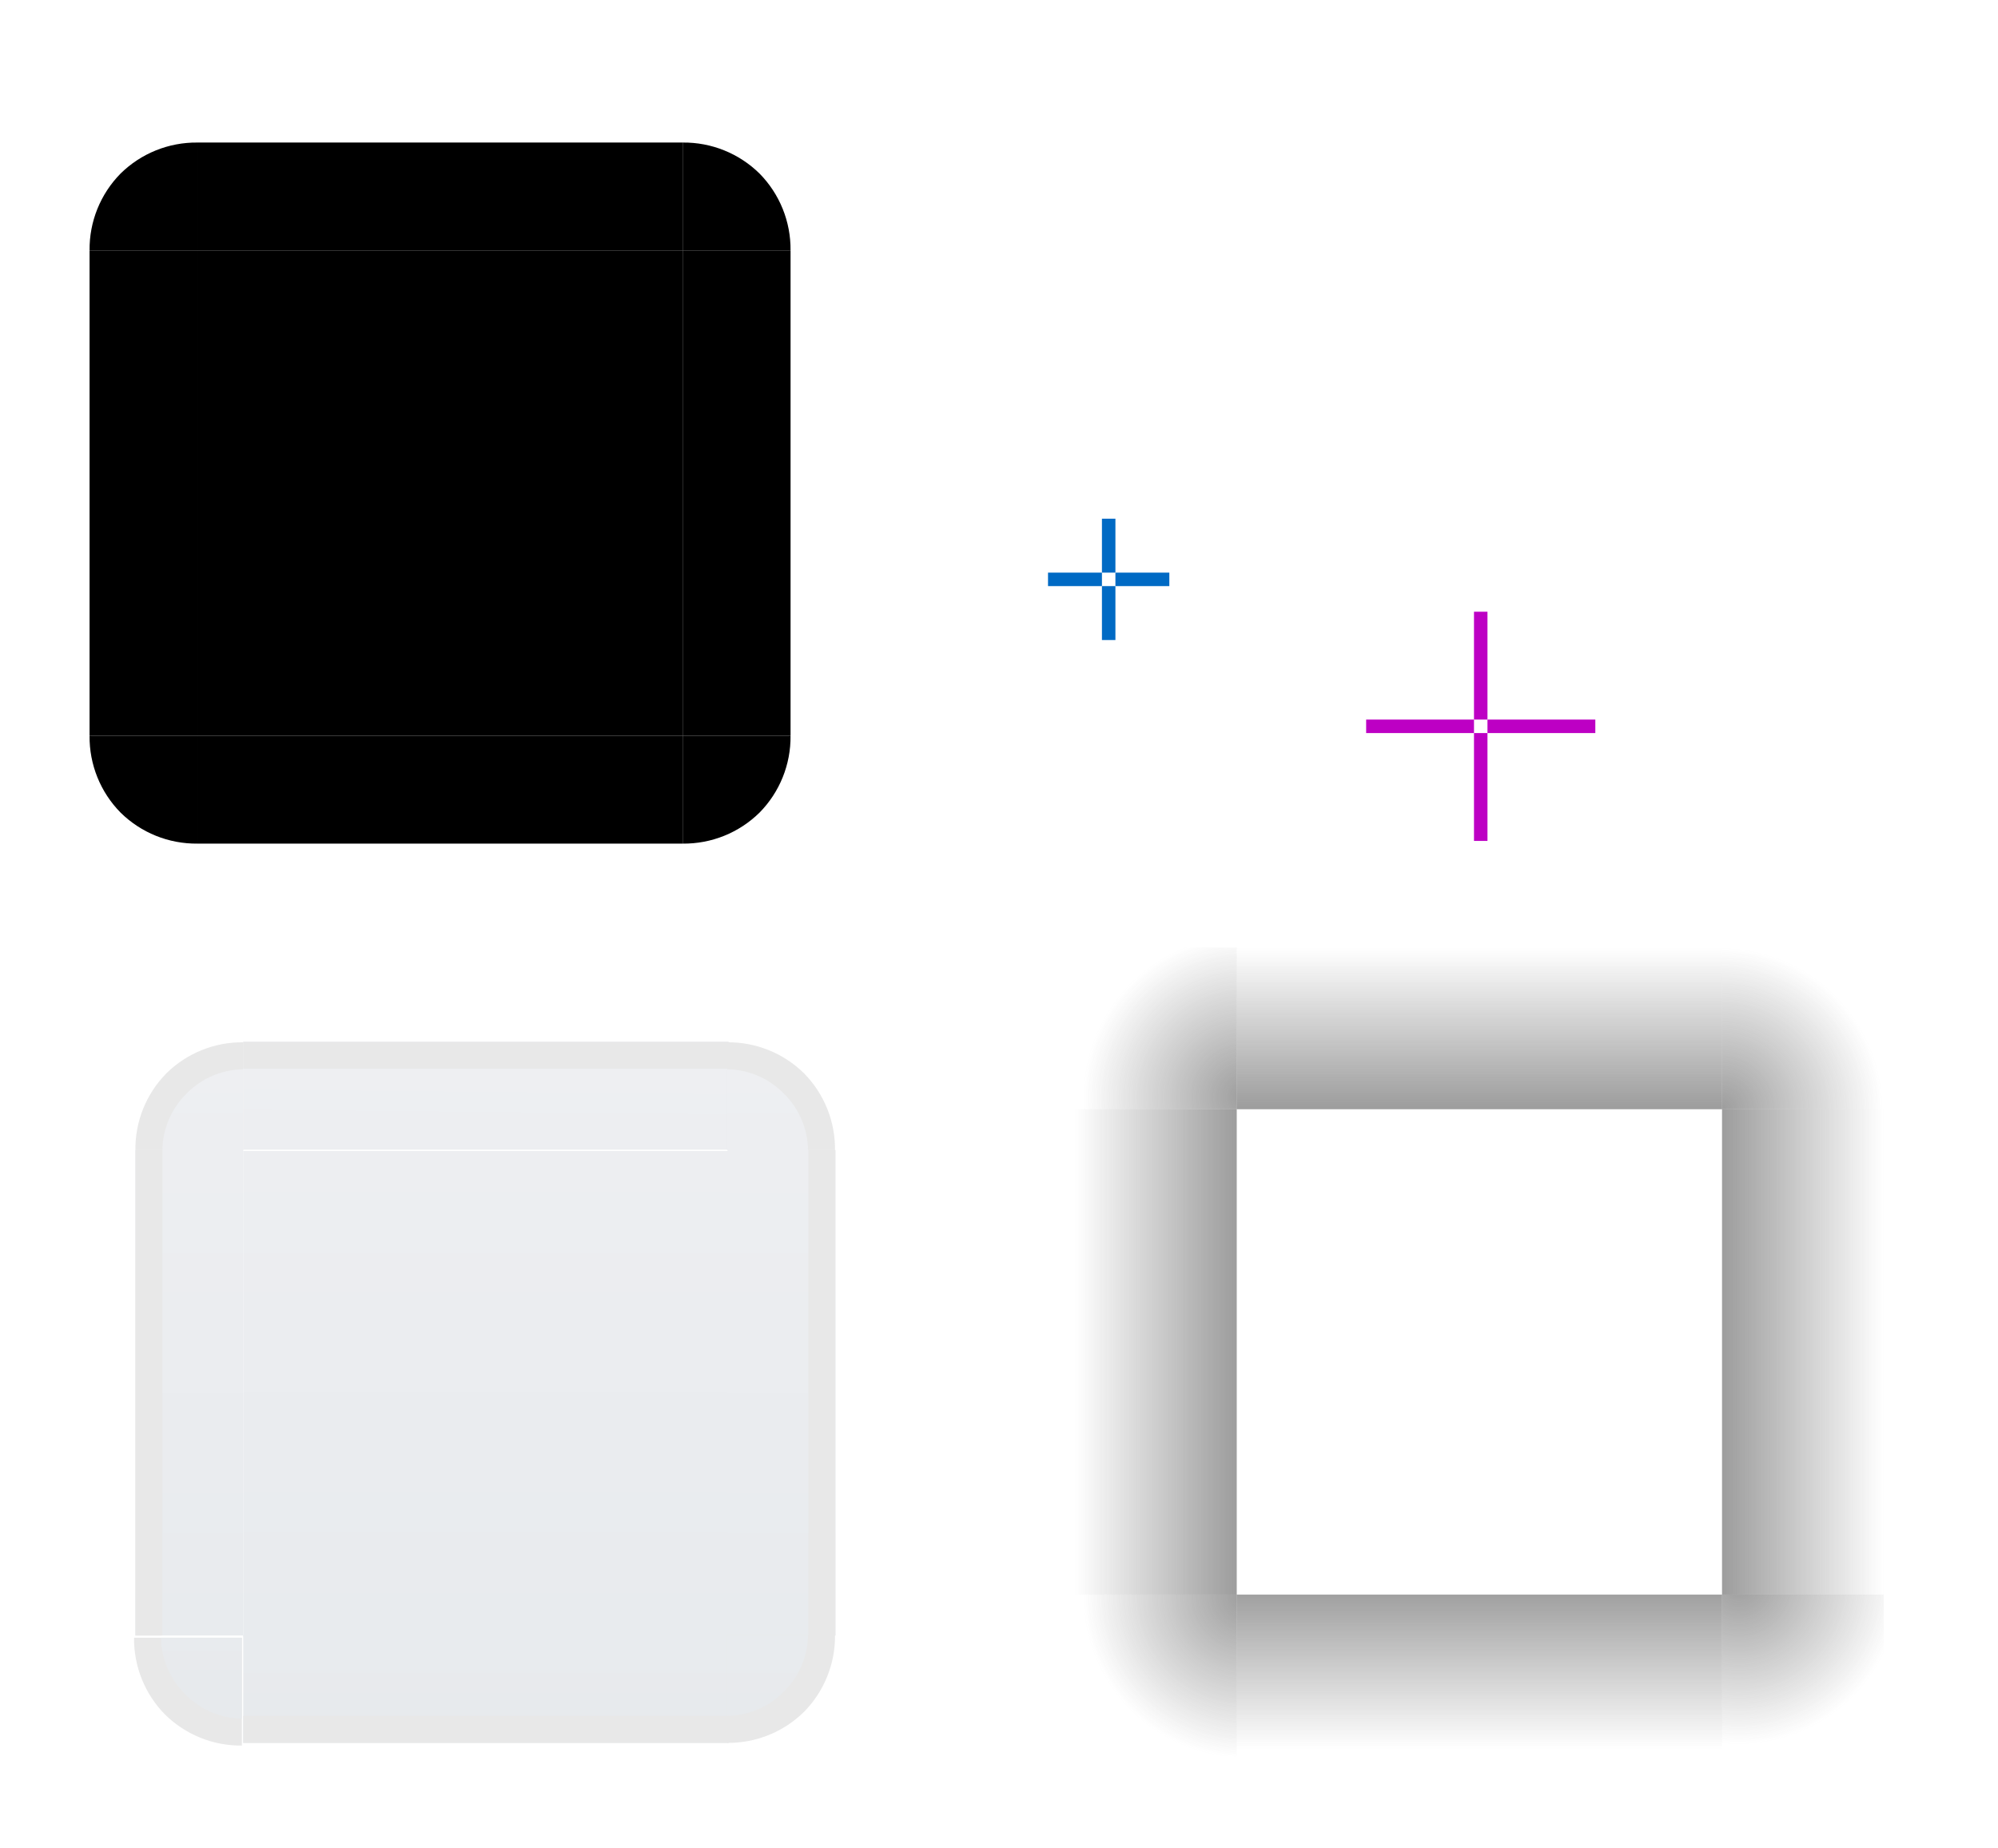
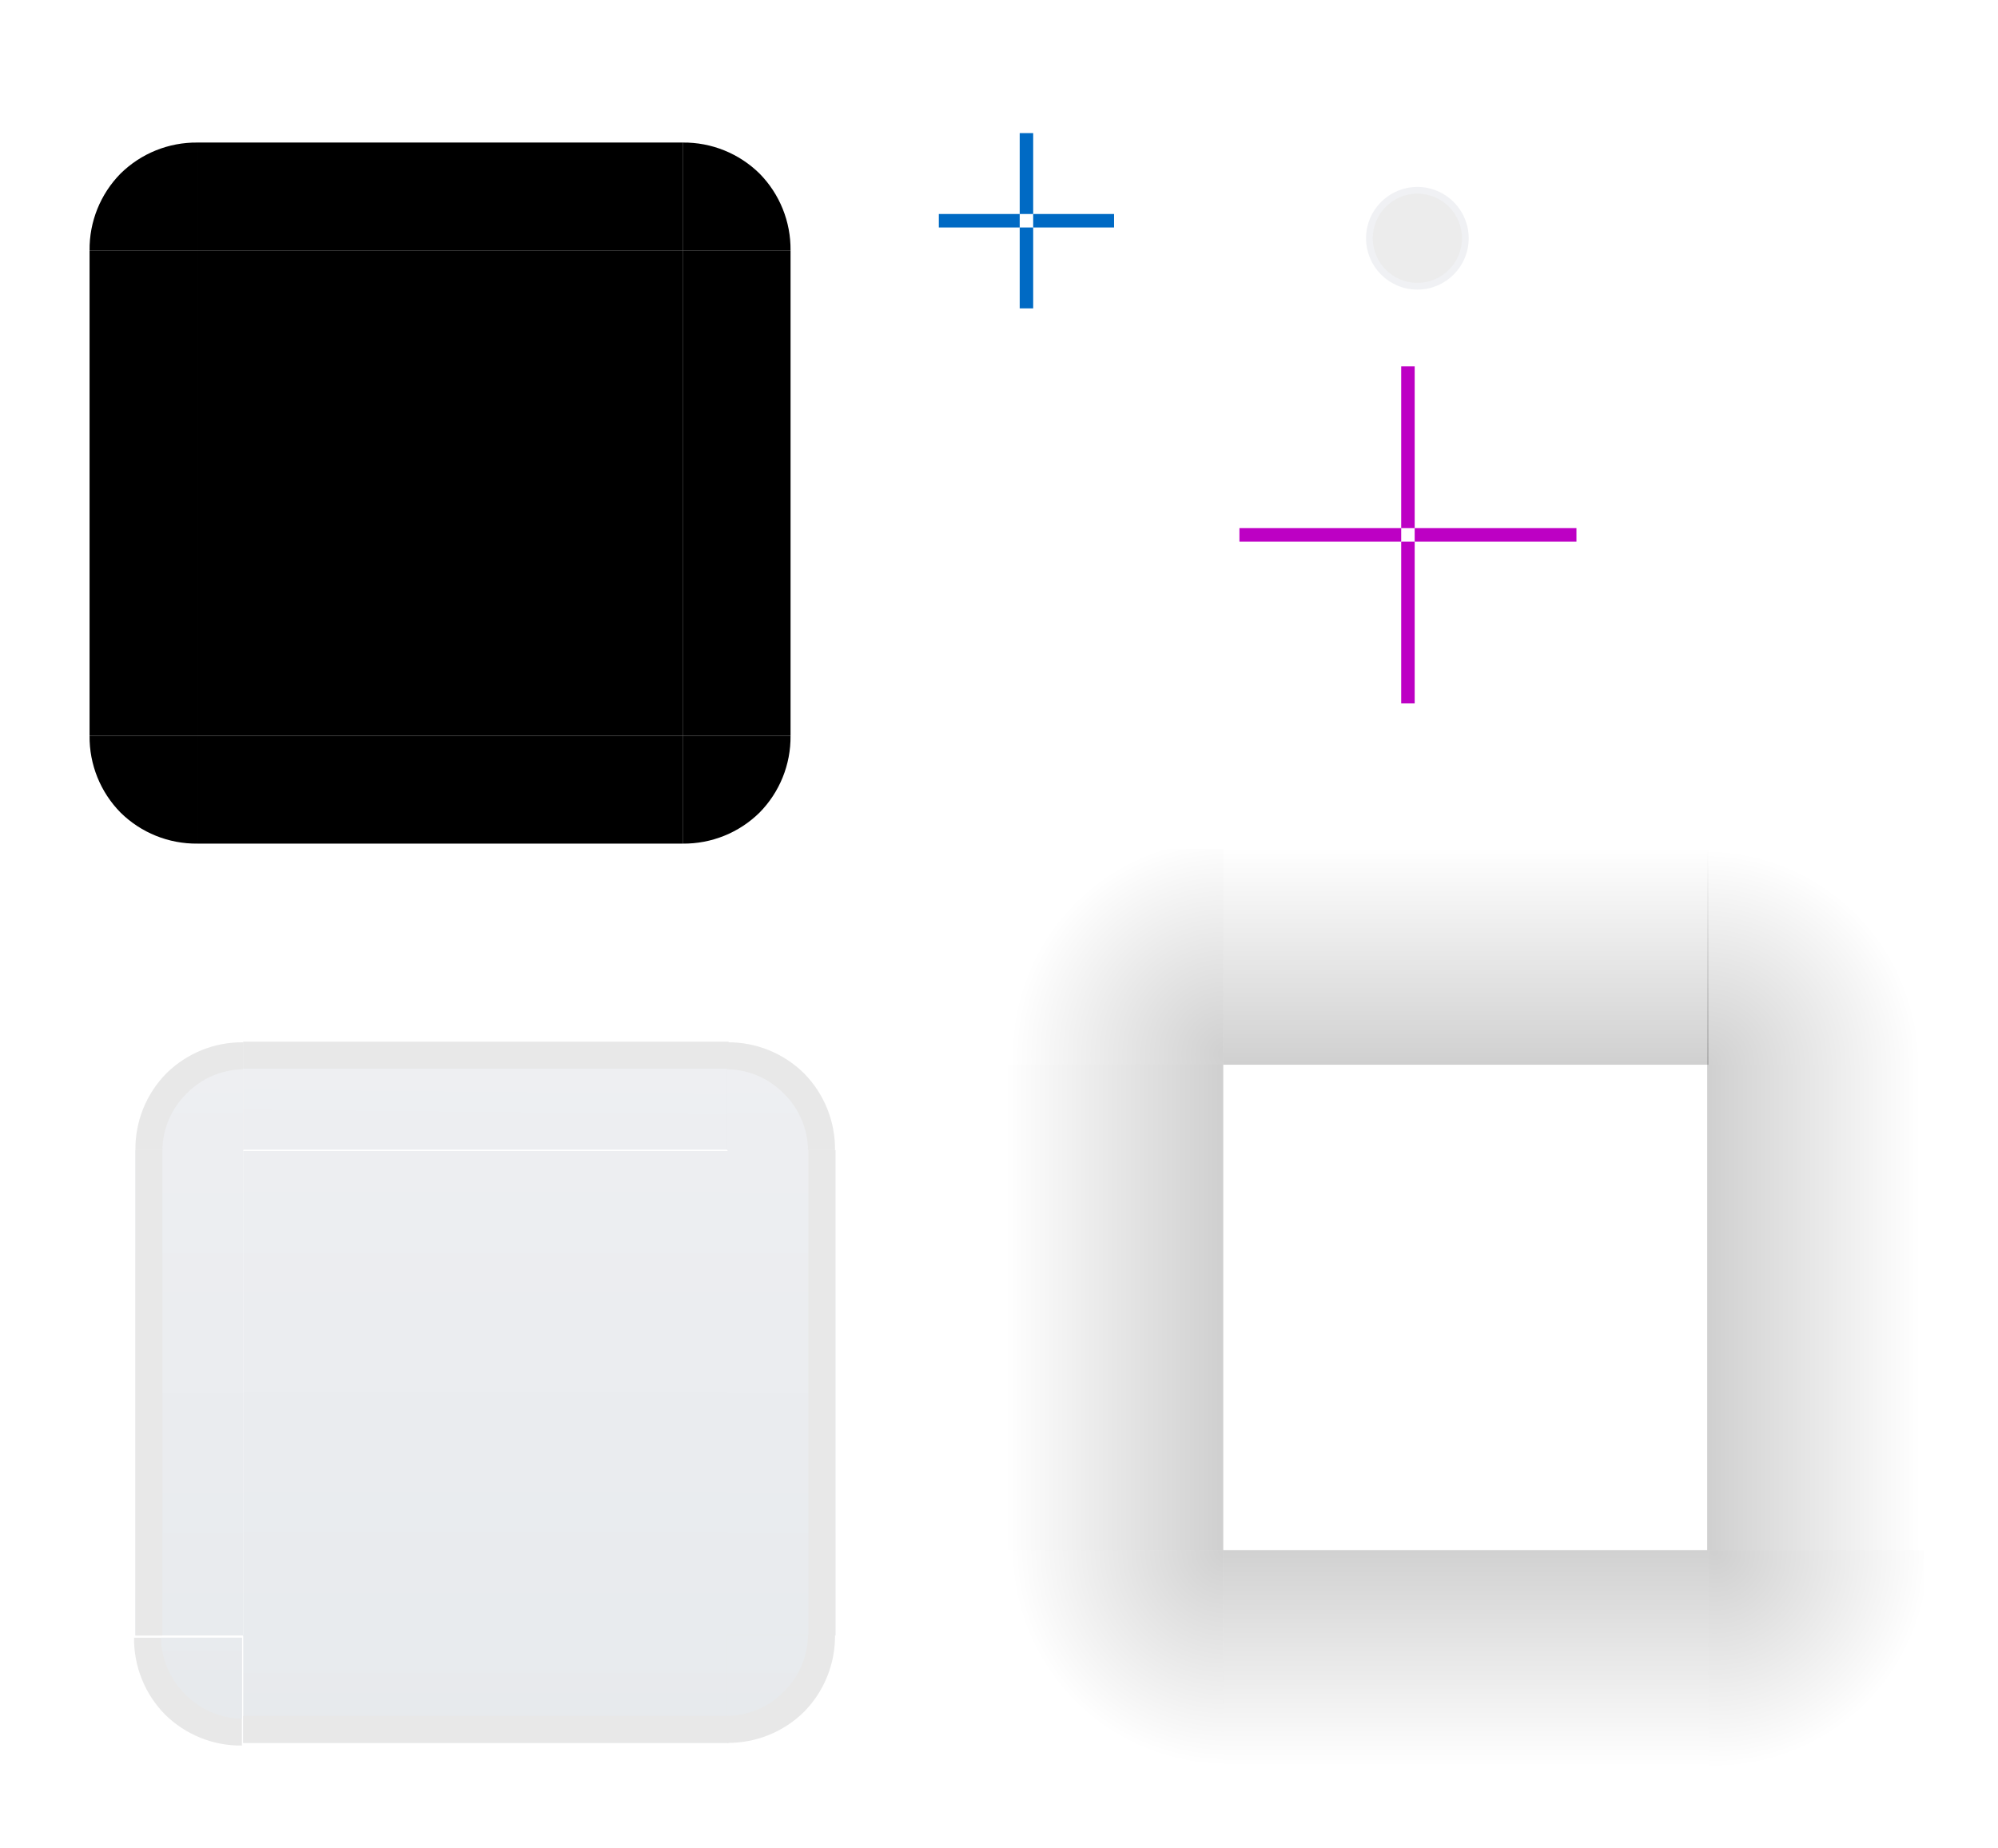
<svg xmlns="http://www.w3.org/2000/svg" xmlns:ns1="http://www.openswatchbook.org/uri/2009/osb" xmlns:xlink="http://www.w3.org/1999/xlink" width="148.216" height="137.016" id="svg3642" version="1.0" viewBox="0 0 148.216 137.016">
  <defs id="defs3644">
    <linearGradient id="linearGradient1038" ns1:paint="solid">
      <stop style="stop-color:#000000;stop-opacity:1;" offset="0" id="stop1036" />
    </linearGradient>
    <linearGradient id="linearGradient1032" ns1:paint="solid">
      <stop style="stop-color:#000000;stop-opacity:1;" offset="0" id="stop1030" />
    </linearGradient>
    <linearGradient id="linearGradient1026" ns1:paint="solid">
      <stop style="stop-color:#000000;stop-opacity:1;" offset="0" id="stop1024" />
    </linearGradient>
    <linearGradient id="linearGradient1020" ns1:paint="solid">
      <stop style="stop-color:#000000;stop-opacity:1;" offset="0" id="stop1018" />
    </linearGradient>
    <linearGradient id="border" ns1:paint="solid">
      <stop style="stop-color:#e8e8e8;stop-opacity:1;" offset="0" id="stop1012" />
    </linearGradient>
    <linearGradient id="bgnew">
      <stop id="stop958" offset="0" style="stop-color:#e7eaed;stop-opacity:1" />
      <stop id="stop960" offset="1" style="stop-color:#eeeff2;stop-opacity:1" />
    </linearGradient>
    <linearGradient ns1:paint="solid" id="mask">
      <stop id="stop896" offset="0" style="stop-color:#000000;stop-opacity:1;" />
    </linearGradient>
    <linearGradient y2="202.6" x2="-301.8" y1="202.6" x1="-304.8" gradientTransform="matrix(2.667,0,0,0.75,565.5,45.57)" gradientUnits="userSpaceOnUse" id="linearGradient933" xlink:href="#mask" />
    <linearGradient y2="328.8" x2="229.6" y1="328.8" x1="226.6" gradientTransform="matrix(2.667,0,0,0.75,-388.8,18.8)" gradientUnits="userSpaceOnUse" id="linearGradient935" xlink:href="#mask" />
    <linearGradient y2="202.6" x2="-352.8" y1="202.6" x1="-355.8" gradientTransform="matrix(2.667,0,0,0.75,657.5,45.57)" gradientUnits="userSpaceOnUse" id="linearGradient937" xlink:href="#mask" />
    <linearGradient y2="328.8" x2="226.6" y1="328.8" x1="178.6" gradientTransform="matrix(0.75,0,0,0.75,45.57,18.8)" gradientUnits="userSpaceOnUse" id="linearGradient939" xlink:href="#mask" />
    <linearGradient y2="328.8" x2="178.6" y1="328.8" x1="175.6" gradientTransform="matrix(2.667,0,0,0.75,-296.8,18.8)" gradientUnits="userSpaceOnUse" id="linearGradient941" xlink:href="#mask" />
    <linearGradient gradientTransform="translate(0.9156,69.4)" y2="-312.8" x2="222.6" y1="-312.8" x1="214.6" gradientUnits="userSpaceOnUse" id="linearGradient943" xlink:href="#mask" />
    <linearGradient y2="-312.8" x2="222.6" y1="-312.8" x1="214.6" gradientTransform="translate(-394.1,69.4)" gradientUnits="userSpaceOnUse" id="linearGradient945" xlink:href="#mask" />
    <linearGradient y2="-312.8" x2="222.6" y1="-312.8" x1="214.6" gradientTransform="translate(0.9172,600.2)" gradientUnits="userSpaceOnUse" id="linearGradient947" xlink:href="#mask" />
    <linearGradient y2="-312.8" x2="222.6" y1="-312.8" x1="214.6" gradientTransform="translate(-394.1,600.2)" gradientUnits="userSpaceOnUse" id="linearGradient949" xlink:href="#mask" />
    <linearGradient xlink:href="#bgnew" id="linearGradient927" x1="182.9" y1="358.1" x2="182.9" y2="306.1" gradientUnits="userSpaceOnUse" />
    <linearGradient xlink:href="#bgnew" id="linearGradient936" x1="178.6" y1="334.3" x2="230.6" y2="334.8" gradientUnits="userSpaceOnUse" />
    <linearGradient xlink:href="#bgnew" id="linearGradient944" x1="230.6" y1="349.1" x2="178.6" y2="349.1" gradientUnits="userSpaceOnUse" />
    <linearGradient xlink:href="#bgnew" id="linearGradient970" x1="228.1" y1="-360.9" x2="228" y2="-308.7" gradientUnits="userSpaceOnUse" />
    <linearGradient xlink:href="#bgnew" id="linearGradient978" x1="222.6" y1="360.8" x2="222.6" y2="308.8" gradientUnits="userSpaceOnUse" />
    <linearGradient xlink:href="#bgnew" id="linearGradient986" x1="227.9" y1="-310.9" x2="227.9" y2="-358.9" gradientUnits="userSpaceOnUse" />
    <linearGradient xlink:href="#bgnew" id="linearGradient994" x1="228.1" y1="-360.7" x2="228.1" y2="-308.7" gradientUnits="userSpaceOnUse" />
    <linearGradient xlink:href="#bgnew" id="linearGradient1002" x1="222.7" y1="360.8" x2="222.7" y2="308.8" gradientUnits="userSpaceOnUse" />
    <linearGradient xlink:href="#bgnew" id="linearGradient1010" x1="228" y1="-308.7" x2="228" y2="-360.7" gradientUnits="userSpaceOnUse" />
    <linearGradient xlink:href="#border" id="linearGradient1016" x1="228.6" y1="334.8" x2="230.6" y2="334.8" gradientUnits="userSpaceOnUse" />
    <linearGradient xlink:href="#border" id="linearGradient1022" x1="228" y1="-312.7" x2="236" y2="-312.7" gradientUnits="userSpaceOnUse" />
    <linearGradient xlink:href="#border" id="linearGradient1028" x1="228.6" y1="334.8" x2="230.6" y2="334.8" gradientUnits="userSpaceOnUse" />
    <linearGradient xlink:href="#border" id="linearGradient1034" x1="228" y1="-312.7" x2="236" y2="-312.7" gradientUnits="userSpaceOnUse" />
    <linearGradient xlink:href="#border" id="linearGradient1040" x1="228" y1="-312.7" x2="236" y2="-312.7" gradientUnits="userSpaceOnUse" />
    <linearGradient xlink:href="#border" id="linearGradient1042" x1="228.6" y1="334.8" x2="230.6" y2="334.8" gradientUnits="userSpaceOnUse" />
    <linearGradient xlink:href="#border" id="linearGradient1044" x1="228" y1="-312.7" x2="236" y2="-312.7" gradientUnits="userSpaceOnUse" />
    <linearGradient xlink:href="#border" id="linearGradient1046" x1="228.6" y1="334.8" x2="230.6" y2="334.8" gradientUnits="userSpaceOnUse" />
-     <radialGradient r="1.5" fy="304.6" fx="300.1" cy="304.6" cx="300.1" gradientTransform="matrix(-8,0,0,-8,2658,2784)" gradientUnits="userSpaceOnUse" id="radialGradient932" xlink:href="#shadcorn" />
-     <linearGradient id="shadcorn">
-       <stop style="stop-color:#404040;stop-opacity:1" offset="0" id="stop1137" />
-       <stop style="stop-color:#404040;stop-opacity:0" offset="1" id="stop1139" />
+     <radialGradient r="1.5" fy="304.8" fx="300.2" cy="304.8" cx="300.2" gradientTransform="matrix(-10.66,0,0,-10.66,3456,3593)" gradientUnits="userSpaceOnUse" id="radialGradient932" xlink:href="#linearGradient925" />
+     <linearGradient id="linearGradient925">
+       <stop style="stop-color:#000000;stop-opacity:0.186" offset="0" id="stop921" />
+       <stop id="stop923" offset="1" style="stop-color:#000000;stop-opacity:0" />
    </linearGradient>
-     <radialGradient r="1.5" fy="304.6" fx="300.1" cy="304.6" cx="300.1" gradientTransform="matrix(8,0,0,-8,-2107,2783)" gradientUnits="userSpaceOnUse" id="radialGradient928" xlink:href="#shadcorn" />
-     <radialGradient r="1.5" fy="304.4" fx="300.1" cy="304.4" cx="300.1" gradientTransform="matrix(-8,0,0,8,2658,-2125)" gradientUnits="userSpaceOnUse" id="radialGradient924" xlink:href="#shadcorn" />
-     <linearGradient xlink:href="#shad2" id="linearGradient1167" x1="254.4" y1="329.3" x2="246.4" y2="329.3" gradientUnits="userSpaceOnUse" gradientTransform="matrix(1.5,0,0,1,-125,-4.487)" />
-     <linearGradient id="shad2">
-       <stop id="stop929" offset="0" style="stop-color:#404040;stop-opacity:1" />
-       <stop id="stop939" offset="1" style="stop-color:#3f3f3f;stop-opacity:0" />
-     </linearGradient>
-     <linearGradient xlink:href="#shad2" id="linearGradient1151" x1="290.4" y1="333.6" x2="298.4" y2="333.6" gradientUnits="userSpaceOnUse" gradientTransform="matrix(1.5,0,0,1,-143,-4.487)" />
-     <linearGradient y2="301.6" x2="278.3" y1="304.6" x1="278.3" gradientTransform="matrix(0.75,0,0,-4,67.53,1565)" gradientUnits="userSpaceOnUse" id="linearGradient883" xlink:href="#shad2" />
-     <radialGradient xlink:href="#shadcorn" id="radialGradient1143" cx="302.5" cy="303.6" fx="302.5" fy="303.6" r="4" gradientUnits="userSpaceOnUse" gradientTransform="matrix(3,7.995e-5,3.738e-5,2.999,-615,-599.4)" />
-     <linearGradient xlink:href="#shad2" id="linearGradient1159" x1="254.4" y1="315.6" x2="254.4" y2="307.6" gradientUnits="userSpaceOnUse" gradientTransform="matrix(1,0,0,1.5,2.232,-162.3)" />
+     <radialGradient r="1.5" fy="304.6" fx="300.1" cy="304.6" cx="300.1" gradientTransform="matrix(10.66,0,0,-10.66,-2907,3591)" gradientUnits="userSpaceOnUse" id="radialGradient928" xlink:href="#linearGradient925" />
+     <radialGradient r="1.5" fy="304.6" fx="300.2" cy="304.6" cx="300.2" gradientTransform="matrix(-10.66,0,0,10.66,3456,-2940)" gradientUnits="userSpaceOnUse" id="radialGradient924" xlink:href="#linearGradient925" />
+     <linearGradient xlink:href="#linearGradient925" id="linearGradient1167" x1="254.4" y1="329.3" x2="246.4" y2="329.3" gradientUnits="userSpaceOnUse" gradientTransform="matrix(1.999,0,0,1,-253.1,-7.702)" />
+     <linearGradient xlink:href="#linearGradient925" id="linearGradient1151" x1="290.5" y1="333.6" x2="298.4" y2="333.6" gradientUnits="userSpaceOnUse" gradientTransform="matrix(1.999,0,0,1,-289.2,-7.702)" />
+     <linearGradient y2="301.6" x2="278.3" y1="304.7" x1="278.3" gradientTransform="matrix(0.75,0,0,-5.332,66.54,1968)" gradientUnits="userSpaceOnUse" id="linearGradient883" xlink:href="#linearGradient925" />
+     <radialGradient xlink:href="#linearGradient925" id="radialGradient1143" cx="302.5" cy="303.6" fx="302.5" fy="303.6" r="4" gradientUnits="userSpaceOnUse" gradientTransform="matrix(3.999,1.066e-4,4.983e-5,3.998,-918.4,-906)" />
+     <linearGradient xlink:href="#linearGradient925" id="linearGradient1159" x1="254.4" y1="315.7" x2="254.4" y2="307.6" gradientUnits="userSpaceOnUse" gradientTransform="matrix(1,0,0,1.999,1.148,-323.2)" />
  </defs>
  <style type="text/css" id="current-color-scheme">
      .ColorScheme-Text {
        color:#31363b;
      }
      .ColorScheme-Background{
        color:#eff0f1;
      }
      .ColorScheme-ViewText {
        color:#31363b;
      }
      .ColorScheme-ViewBackground{
        color:#fcfcfc;
      }
      .ColorScheme-ViewHover {
        color:#3daee9;
      }
      .ColorScheme-ViewFocus{
        color:#3daee9;
      }
      .ColorScheme-ButtonText {
        color:#31363b;
      }
      .ColorScheme-ButtonBackground{
        color:#eff0f1;
      }
      .ColorScheme-ButtonHover {
        color:#3daee9;
      }
      .ColorScheme-ButtonFocus{
        color:#3daee9;
      }
  </style>
  <g id="layer1" transform="translate(-164.8559,-228.8272)">
    <rect transform="rotate(-90)" y="179.5" x="-247.4" height="36" width="8.001" id="mask-top" class="ColorScheme-Background" style="color:#eff0f1;fill:url(#linearGradient933);fill-opacity:1.0;stroke:none;stroke-width:0.24" />
    <rect style="color:#eff0f1;fill:url(#linearGradient935);fill-opacity:1.0;stroke:none;stroke-width:0.24" id="mask-right" class="ColorScheme-Background" width="8.001" height="36" x="215.5" y="247.4" />
    <rect style="color:#eff0f1;fill:url(#linearGradient937);fill-opacity:1.0;stroke:none;stroke-width:0.24" id="mask-bottom" class="ColorScheme-Background" width="8.001" height="36" x="-291.4" y="179.5" transform="rotate(-90)" />
    <rect y="247.4" x="179.5" height="36" width="36" id="mask-center" class="ColorScheme-Background" style="color:#eff0f1;fill:url(#linearGradient939);fill-opacity:1.0;stroke:none;stroke-width:0.96" />
    <rect y="247.4" x="171.5" height="36" width="8.001" id="mask-left" class="ColorScheme-Background" style="color:#eff0f1;fill:url(#linearGradient941);fill-opacity:1.0;stroke:none;stroke-width:0.24" />
    <path style="opacity:1;fill:url(#linearGradient943);fill-opacity:1.0;fill-rule:evenodd;stroke:none;stroke-width:1.007;stroke-linecap:square;stroke-linejoin:miter;stroke-miterlimit:4;stroke-dasharray:none;stroke-dashoffset:0;stroke-opacity:0.827;paint-order:normal" id="mask-topright" d="m 223.5,-247.4 a 8.001,7.998 0 0 1 -2.3,5.7 8.001,7.998 0 0 1 -5.7,2.3 l 0,-8 z" transform="scale(1,-1)" />
    <path transform="scale(-1)" d="m -171.5,-247.4 a 8.001,7.998 0 0 1 -2.3,5.7 8.001,7.998 0 0 1 -5.7,2.3 l 0,-8 z" id="mask-topleft" style="opacity:1;fill:url(#linearGradient945);fill-opacity:1.0;fill-rule:evenodd;stroke:none;stroke-width:1.007;stroke-linecap:square;stroke-linejoin:miter;stroke-miterlimit:4;stroke-dasharray:none;stroke-dashoffset:0;stroke-opacity:0.827;paint-order:normal" />
    <path d="m 223.5,283.4 a 8.001,7.998 0 0 1 -2.3,5.7 8.001,7.998 0 0 1 -5.7,2.3 l 0,-8 z" id="mask-bottomright" style="opacity:1;fill:url(#linearGradient947);fill-opacity:1.0;fill-rule:evenodd;stroke:none;stroke-width:1.007;stroke-linecap:square;stroke-linejoin:miter;stroke-miterlimit:4;stroke-dasharray:none;stroke-dashoffset:0;stroke-opacity:0.827;paint-order:normal" />
    <path d="m -171.5,283.4 a 8.001,7.998 0 0 1 -2.3,5.7 8.001,7.998 0 0 1 -5.7,2.3 l 0,-8 z" id="mask-bottomleft" style="opacity:1;fill:url(#linearGradient949);fill-opacity:1.0;fill-rule:evenodd;stroke:none;stroke-width:1.007;stroke-linecap:square;stroke-linejoin:miter;stroke-miterlimit:4;stroke-dasharray:none;stroke-dashoffset:0;stroke-opacity:0.827;paint-order:normal" transform="scale(-1,1)" />
-     <rect transform="scale(-1)" style="fill:#006ac4;fill-opacity:1;stroke:none;stroke-width:0.408" id="hint-right-margin" width="4" height="1" x="-251.6" y="-272.3" />
-     <rect y="-272.3" x="-246.6" height="1" width="4" id="hint-left-margin" style="fill:#006ac4;fill-opacity:1;stroke:none;stroke-width:0.408" transform="scale(-1)" />
-     <rect y="-247.6" x="272.3" height="1" width="4" id="hint-bottom-margin" style="fill:#006ac4;fill-opacity:1;stroke:none;stroke-width:0.408" transform="rotate(90)" />
-     <rect y="267.3" x="246.6" height="4" width="1" id="hint-top-margin" style="fill:#006ac4;fill-opacity:1;stroke:none;stroke-width:8164945.5" />
+     <rect transform="scale(-1)" style="fill:#006ac4;fill-opacity:1;stroke:none;stroke-width:0.408" id="hint-right-margin" width="6" height="1" x="-247.5" y="-245.7" />
+     <rect y="-245.7" x="-240.5" height="1" width="6" id="hint-left-margin" style="fill:#006ac4;fill-opacity:1;stroke:none;stroke-width:0.408" transform="scale(-1)" />
+     <rect y="-241.5" x="245.7" height="1" width="6" id="hint-bottom-margin" style="fill:#006ac4;fill-opacity:1;stroke:none;stroke-width:0.408" transform="rotate(90)" />
+     <rect y="238.7" x="240.5" height="6" width="1" id="hint-top-margin" style="fill:#006ac4;fill-opacity:1;stroke:none;stroke-width:8164945.5" />
    <rect y="314.2" x="182.9" height="36" width="36" id="center" class="ColorScheme-Background" style="color:#eff0f1;fill:url(#linearGradient927);fill-opacity:1;stroke:none;stroke-width:0.96" />
    <g id="right" transform="translate(-3.771,-2.664)">
      <rect y="316.8" x="222.6" height="36" width="8.001" class="ColorScheme-Background" id="rect1267" style="color:#eff0f1;fill:url(#linearGradient1002);fill-opacity:1;stroke:none;stroke-width:0.24" />
      <rect style="color:#eff0f1;fill:url(#linearGradient1016);fill-opacity:1;stroke:none;stroke-width:0.24" id="rect1257" class="ColorScheme-Background" width="2" height="36" x="228.6" y="316.8" />
    </g>
    <g transform="matrix(-1,0,0,1,405.5,-2.664)" id="left">
      <rect style="color:#eff0f1;fill:url(#linearGradient978);fill-opacity:1;stroke:none;stroke-width:0.24" id="rect1269" class="ColorScheme-Background" width="8.001" height="36" x="222.6" y="316.8" />
      <rect y="316.8" x="228.6" height="36" width="2" class="ColorScheme-Background" id="rect1271" style="color:#eff0f1;fill:url(#linearGradient1046);fill-opacity:1.0;stroke:none;stroke-width:0.24" />
    </g>
    <g transform="rotate(-90,201.4,335.3)" id="top">
      <rect style="color:#eff0f1;fill:url(#linearGradient936);fill-opacity:1.0;stroke:none;stroke-width:0.24" id="rect1277" class="ColorScheme-Background" width="8.001" height="36" x="222.6" y="316.8" />
      <rect y="316.8" x="228.6" height="36" width="2" class="ColorScheme-Background" id="rect1279" style="color:#eff0f1;fill:url(#linearGradient1028);fill-opacity:1.0;stroke:none;stroke-width:0.24" />
    </g>
    <g transform="rotate(90,204.1,331.6)" id="bottom">
      <rect style="color:#eff0f1;fill:url(#linearGradient944);fill-opacity:1.0;stroke:none;stroke-width:0.24" id="rect1285" class="ColorScheme-Background" width="8.001" height="36" x="222.6" y="316.8" />
      <rect y="316.8" x="228.6" height="36" width="2" class="ColorScheme-Background" id="rect1287" style="color:#eff0f1;fill:url(#linearGradient1042);fill-opacity:1.0;stroke:none;stroke-width:0.24" />
    </g>
    <g id="topright" transform="translate(-9.201,-2.564)">
      <path transform="scale(1,-1)" d="m 236,-316.7 a 8.001,7.998 0 0 1 -2.3,5.7 8.001,7.998 0 0 1 -5.7,2.3 l 0,-8 z" id="path1301" style="opacity:1;fill:url(#linearGradient1022);fill-opacity:1.0;fill-rule:evenodd;stroke:none;stroke-width:1.007;stroke-linecap:square;stroke-linejoin:miter;stroke-miterlimit:4;stroke-dasharray:none;stroke-dashoffset:0;stroke-opacity:0.827;paint-order:normal" />
      <path style="opacity:1;fill:url(#linearGradient994);fill-opacity:1.0;fill-rule:evenodd;stroke:none;stroke-width:1.007;stroke-linecap:square;stroke-linejoin:miter;stroke-miterlimit:4;stroke-dasharray:none;stroke-dashoffset:0;stroke-opacity:0.827;paint-order:normal" id="path1293" d="m 234,-316.7 a 5.999,6 0 0 1 -1.8,4.2 5.999,6 0 0 1 -4.2,1.8 l 0,-6 z" transform="scale(1,-1)" />
    </g>
    <g transform="matrix(-1,0,0,1,410.9,-2.564)" id="topleft">
      <path style="opacity:1;fill:url(#linearGradient1034);fill-opacity:1.0;fill-rule:evenodd;stroke:none;stroke-width:1.007;stroke-linecap:square;stroke-linejoin:miter;stroke-miterlimit:4;stroke-dasharray:none;stroke-dashoffset:0;stroke-opacity:0.827;paint-order:normal" id="path1303" d="m 236,-316.7 a 8.001,7.998 0 0 1 -2.3,5.7 8.001,7.998 0 0 1 -5.7,2.3 l 0,-8 z" transform="scale(1,-1)" />
      <path transform="scale(1,-1)" d="m 234,-316.7 a 5.999,6 0 0 1 -1.8,4.2 5.999,6 0 0 1 -4.2,1.8 l 0,-6 z" id="path1305" style="opacity:1;fill:url(#linearGradient970);fill-opacity:1;fill-rule:evenodd;stroke:none;stroke-width:1.007;stroke-linecap:square;stroke-linejoin:miter;stroke-miterlimit:4;stroke-dasharray:none;stroke-dashoffset:0;stroke-opacity:0.827;paint-order:normal" />
    </g>
    <g transform="matrix(1,0,0,-1,-9.201,666.8)" id="bottomright">
      <path style="opacity:1;fill:url(#linearGradient1040);fill-opacity:1.0;fill-rule:evenodd;stroke:none;stroke-width:1.007;stroke-linecap:square;stroke-linejoin:miter;stroke-miterlimit:4;stroke-dasharray:none;stroke-dashoffset:0;stroke-opacity:0.827;paint-order:normal" id="path1311" d="m 236,-316.7 a 8.001,7.998 0 0 1 -2.3,5.7 8.001,7.998 0 0 1 -5.7,2.3 l 0,-8 z" transform="scale(1,-1)" />
      <path transform="scale(1,-1)" d="m 234,-316.7 a 5.999,6 0 0 1 -1.8,4.2 5.999,6 0 0 1 -4.2,1.8 l 0,-6 z" id="path1313" style="opacity:1;fill:url(#linearGradient1010);fill-opacity:1;fill-rule:evenodd;stroke:none;stroke-width:1.007;stroke-linecap:square;stroke-linejoin:miter;stroke-miterlimit:4;stroke-dasharray:none;stroke-dashoffset:0;stroke-opacity:0.827;paint-order:normal" />
    </g>
    <g transform="rotate(-180,205.4,333.5)" id="bottomleft">
      <path style="opacity:1;fill:url(#linearGradient1044);fill-opacity:1.0;fill-rule:evenodd;stroke:none;stroke-width:1.007;stroke-linecap:square;stroke-linejoin:miter;stroke-miterlimit:4;stroke-dasharray:none;stroke-dashoffset:0;stroke-opacity:0.827;paint-order:normal" id="path1319" d="m 236,-316.7 a 8.001,7.998 0 0 1 -2.3,5.7 8.001,7.998 0 0 1 -5.7,2.3 l 0,-8 z" transform="scale(1,-1)" />
      <path transform="scale(1,-1)" d="m 234,-316.7 a 5.999,6 0 0 1 -1.8,4.2 5.999,6 0 0 1 -4.2,1.8 l 0,-6 z" id="path1321" style="opacity:1;fill:url(#linearGradient986);fill-opacity:1;fill-rule:evenodd;stroke:none;stroke-width:1.007;stroke-linecap:square;stroke-linejoin:miter;stroke-miterlimit:4;stroke-dasharray:none;stroke-dashoffset:0;stroke-opacity:0.827;paint-order:normal" />
    </g>
-     <path id="shadow-top" d="m 292.6,311.1 v -12 h -36 v 12 z" style="opacity:0.518;fill:url(#linearGradient1159);fill-opacity:1;stroke:none;stroke-width:0.817" />
-     <path style="opacity:0.518;fill:url(#radialGradient1143);fill-opacity:1;stroke:none;stroke-width:0.263" d="m 304.6,311.1 v -12 h -12 v 12 z" id="shadow-topright" />
-     <rect id="shadow-center" height="36" x="256.6" y="311.1" width="36" class="ColorScheme-ViewBackground" style="color:#fcfcfc;opacity:0.518;fill:#000000;fill-opacity:1;stroke-width:15999998" />
-     <rect y="-283.2" x="-283.2" height="1" width="8" id="shadow-hint-right-margin" style="fill:#bd00c4;fill-opacity:1;stroke:none;stroke-width:0.408" transform="scale(-1)" />
-     <rect transform="scale(-1)" style="fill:#bd00c4;fill-opacity:1;stroke:none;stroke-width:0.408" id="shadow-hint-left-margin" width="8" height="1" x="-274.2" y="-283.2" />
-     <rect transform="rotate(90)" style="fill:#bd00c4;fill-opacity:1;stroke:none;stroke-width:0.408" id="shadow-hint-bottom-margin" width="8" height="1" x="283.2" y="-275.2" />
-     <rect style="fill:#bd00c4;fill-opacity:1;stroke:none;stroke-width:8164945.5" id="shadow-hint-top-margin" width="1" height="8" x="274.2" y="274.2" />
-     <path style="opacity:0.518;fill:url(#linearGradient883);fill-opacity:1;stroke:none;stroke-width:0.817" d="m 292.6,347.1 v 12 h -36 v -12 z" id="shadow-bottom" />
-     <path style="opacity:0.518;fill:url(#linearGradient1151);fill-opacity:1;stroke:none;stroke-width:0.817" d="m 292.6,347.1 h 12 v -36 h -12 z" id="shadow-right" />
-     <path style="opacity:0.518;fill:url(#linearGradient1167);fill-opacity:1;stroke:none;stroke-width:0.817" d="m 256.6,311.1 h -12 v 36 h 12 z" id="shadow-left" />
-     <path id="shadow-topleft" d="m 244.6,311.1 v -12 h 12 v 12 z" style="opacity:0.518;fill:url(#radialGradient924);fill-opacity:1;stroke:none;stroke-width:0.263" />
-     <path id="shadow-bottomright" d="m 304.6,347.1 v 12 h -12 v -12 z" style="opacity:0.518;fill:url(#radialGradient928);fill-opacity:1;stroke:none;stroke-width:0.263" />
-     <path id="shadow-bottomleft" d="m 244.6,347.1 v 12 h 12 v -12 z" style="opacity:0.518;fill:url(#radialGradient932);fill-opacity:1;stroke:none;stroke-width:0.263" />
+     <circle style="opacity:1;fill:#ececec;fill-opacity:1;fill-rule:evenodd;stroke:#f0f1f4;stroke-width:0.5;stroke-linecap:round;stroke-linejoin:miter;stroke-miterlimit:4;stroke-dasharray:none;stroke-dashoffset:0;stroke-opacity:1;paint-order:normal" id="hint-stretch-borders" cx="270" cy="246.5" r="3.558" />
+     <path id="shadow-top" d="m 291.6,307.8 v -16 h -36 v 16 z" style="opacity:1;fill:url(#linearGradient1159);fill-opacity:1;stroke:none;stroke-width:0.816" />
+     <path style="opacity:1;fill:url(#radialGradient1143);fill-opacity:1;stroke:none;stroke-width:0.263" d="m 307.5,307.8 v -16 h -16 v 16 z" id="shadow-topright" />
+     <rect id="shadow-center" height="36" x="255.6" y="307.8" width="36" class="ColorScheme-ViewBackground" style="color:#fcfcfc;opacity:1;fill:#000000;fill-opacity:1;stroke-width:15999998" />
+     <rect y="-269" x="-281.8" height="1" width="12" id="shadow-hint-right-margin" style="fill:#bd00c4;fill-opacity:1;stroke:none;stroke-width:0.408" transform="scale(-1)" />
+     <rect transform="scale(-1)" style="fill:#bd00c4;fill-opacity:1;stroke:none;stroke-width:0.408" id="shadow-hint-left-margin" width="12" height="1" x="-268.8" y="-269" />
+     <rect transform="rotate(90)" style="fill:#bd00c4;fill-opacity:1;stroke:none;stroke-width:0.408" id="shadow-hint-bottom-margin" width="12" height="1" x="269" y="-269.8" />
+     <rect style="fill:#bd00c4;fill-opacity:1;stroke:none;stroke-width:8164945.5" id="shadow-hint-top-margin" width="1" height="12" x="268.8" y="256" />
+     <path style="opacity:1;fill:url(#linearGradient883);fill-opacity:1;stroke:none;stroke-width:0.816" d="m 291.6,343.8 v 16 h -36 v -16 z" id="shadow-bottom" />
+     <path style="opacity:1;fill:url(#linearGradient1151);fill-opacity:1;stroke:none;stroke-width:0.816" d="m 291.5,343.8 h 16 v -36 h -16 z" id="shadow-right" />
+     <path style="opacity:1;fill:url(#linearGradient1167);fill-opacity:1;stroke:none;stroke-width:0.816" d="m 255.6,307.8 h -16 v 36 h 16 z" id="shadow-left" />
+     <path id="shadow-topleft" d="m 239.6,307.8 v -16 h 16 v 16 z" style="opacity:1;fill:url(#radialGradient924);fill-opacity:1;stroke:none;stroke-width:0.263" />
+     <path id="shadow-bottomright" d="m 307.6,343.8 v 16 h -16 v -16 z" style="opacity:1;fill:url(#radialGradient928);fill-opacity:1;stroke:none;stroke-width:0.263" />
+     <path id="shadow-bottomleft" d="m 239.6,343.8 v 16 h 16 v -16 z" style="opacity:1;fill:url(#radialGradient932);fill-opacity:1;stroke:none;stroke-width:0.263" />
  </g>
</svg>
